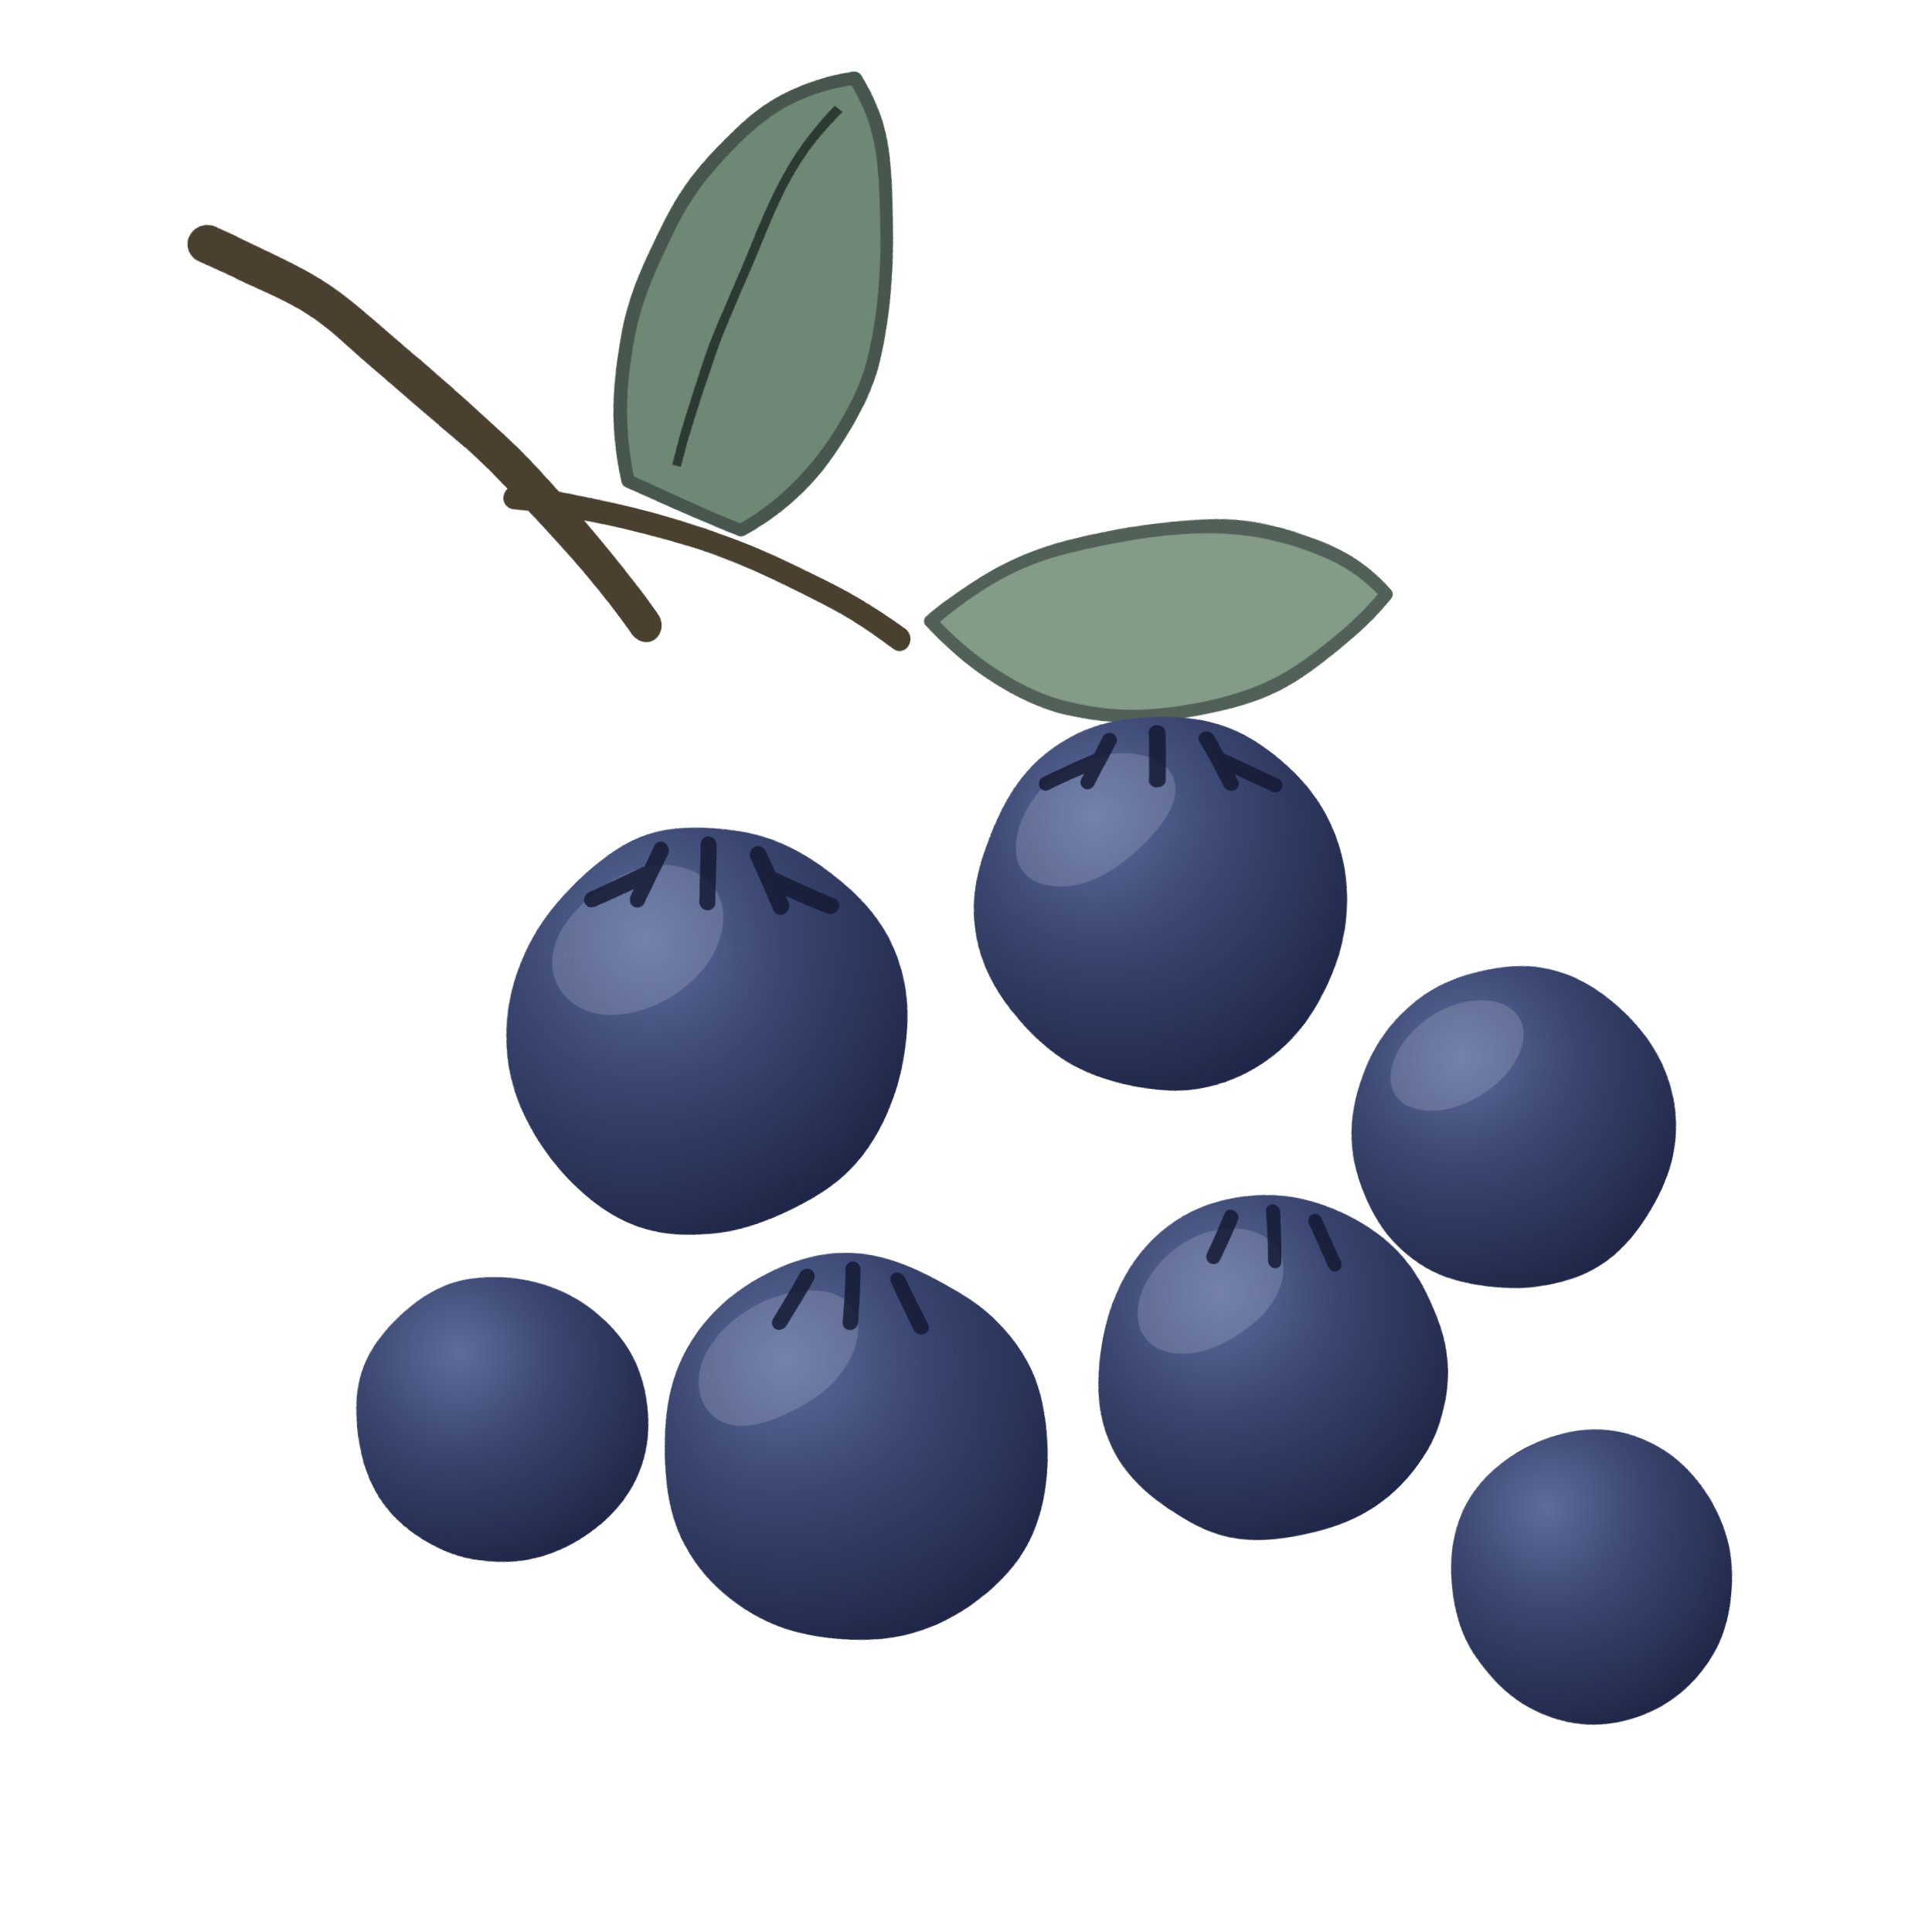
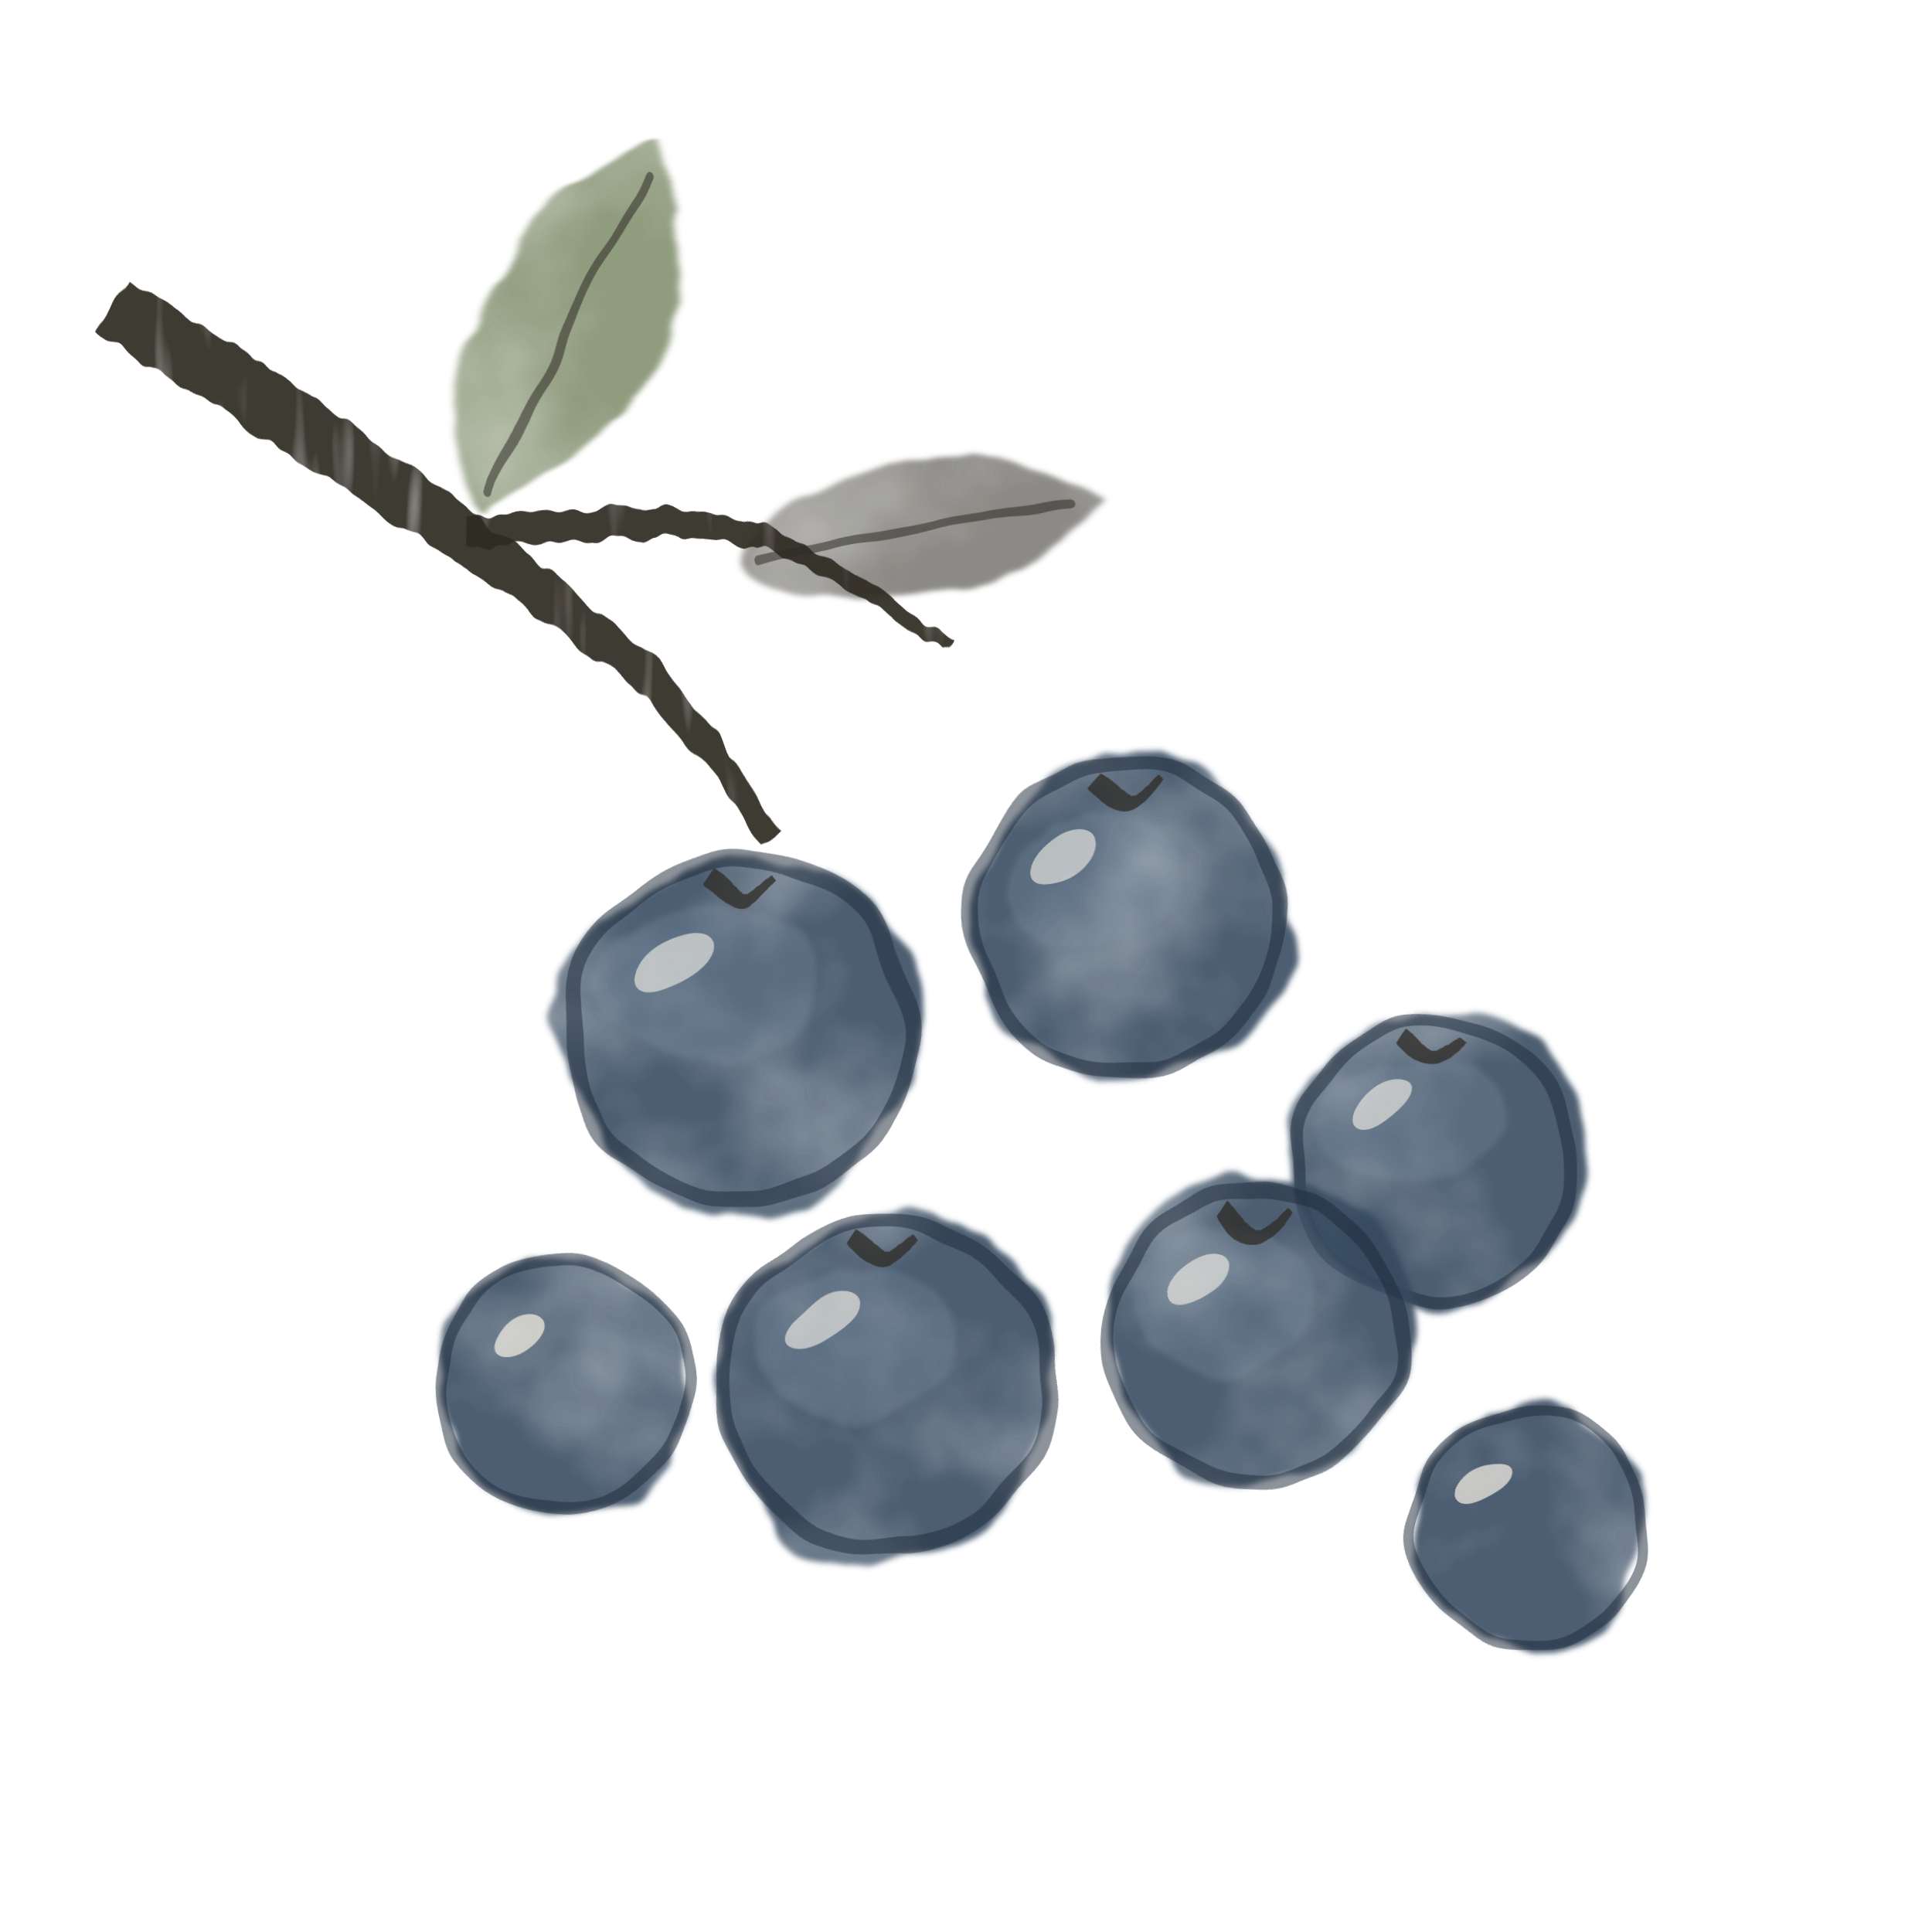
- <svg xmlns="http://www.w3.org/2000/svg" viewBox="0 0 240 240" role="img" aria-label="蓝莓 Blueberries">
+ <svg xmlns="http://www.w3.org/2000/svg" viewBox="0 0 240 240" role="img" aria-label="蓝莓 · Blueberries">
  <defs>
-     <filter id="bbw" x="-15%" y="-15%" width="130%" height="130%">
-       <feTurbulence type="fractalNoise" baseFrequency="0.034" numOctaves="2" seed="12" result="t" />
-       <feDisplacementMap in="SourceGraphic" in2="t" scale="3" xChannelSelector="R" yChannelSelector="G" />
+     <filter id="wash" x="-25%" y="-25%" width="150%" height="150%">
+       <feTurbulence type="fractalNoise" baseFrequency="0.045" numOctaves="4" seed="11" result="cloud" />
+       <feDisplacementMap in="SourceGraphic" in2="cloud" scale="7" xChannelSelector="R" yChannelSelector="G" result="bled" />
+       <feColorMatrix in="cloud" type="matrix" values="0 0 0 0 0  0 0 0 0 0  0 0 0 0 0  -0.8 0 0 0 1.32" result="pool" />
+       <feComposite in="bled" in2="pool" operator="in" result="mottled" />
+       <feGaussianBlur in="mottled" stdDeviation="0.35" />
    </filter>
-     <radialGradient id="bb" cx="34%" cy="28%" r="80%">
-       <stop offset="0" stop-color="#5F6C9C" />
-       <stop offset="44%" stop-color="#3A4670" />
-       <stop offset="100%" stop-color="#1D2444" />
-     </radialGradient>
+     <filter id="ink" x="-15%" y="-15%" width="130%" height="130%">
+       <feTurbulence type="fractalNoise" baseFrequency="0.08" numOctaves="2" seed="11" result="n" />
+       <feDisplacementMap in="SourceGraphic" in2="n" scale="2.6" xChannelSelector="R" yChannelSelector="G" />
+     </filter>
+     <filter id="dry" x="-15%" y="-15%" width="130%" height="130%">
+       <feTurbulence type="fractalNoise" baseFrequency="0.32 0.045" numOctaves="2" seed="11" result="hair" />
+       <feColorMatrix in="hair" type="matrix" values="0 0 0 0 0  0 0 0 0 0  0 0 0 0 0  0 0 0 -1.7 2.05" result="gaps" />
+       <feDisplacementMap in="SourceGraphic" in2="hair" scale="2.2" xChannelSelector="R" yChannelSelector="G" result="rough" />
+       <feComposite in="rough" in2="gaps" operator="in" />
+     </filter>
  </defs>
-   <g filter="url(#bbw)">
-     <g fill="none" stroke="#4A4030" stroke-linecap="round">
-       <path d="M26 30c22 12 40 28 54 48" stroke-width="4.4" />
-       <path d="M64 62c18 2 34 8 48 18" stroke-width="2.8" />
-     </g>
-     <g stroke="#33453A" stroke-width="1.6" stroke-linejoin="round">
-       <path d="M78 60c-4-24 10-46 28-50 10 20 2 46-14 56Z" fill="#5F7A66" opacity=".9" />
-       <path d="M84 58c4-18 12-34 20-44" fill="none" stroke="#2C3B31" stroke-width="1.1" />
-       <path d="M116 78c18-16 44-16 56-4-14 18-42 20-56 4Z" fill="#6E8A72" opacity=".85" />
-     </g>
-     <g>
-       <circle cx="88" cy="128" r="25" fill="url(#bb)" />
-       <circle cx="144" cy="112" r="23" fill="url(#bb)" />
-       <circle cx="188" cy="140" r="20" fill="url(#bb)" />
-       <circle cx="106" cy="180" r="24" fill="url(#bb)" />
-       <circle cx="158" cy="170" r="22" fill="url(#bb)" />
-       <circle cx="198" cy="196" r="18" fill="url(#bb)" />
-       <circle cx="62" cy="176" r="18" fill="url(#bb)" />
-     </g>
-     <g fill="#B9C3DC" opacity=".24">
-       <ellipse cx="79" cy="117" rx="12" ry="8" transform="rotate(-32 79 117)" />
-       <ellipse cx="136" cy="102" rx="11" ry="7" transform="rotate(-32 136 102)" />
-       <ellipse cx="97" cy="169" rx="11" ry="7" transform="rotate(-32 97 169)" />
-       <ellipse cx="150" cy="160" rx="10" ry="6.5" transform="rotate(-32 150 160)" />
-       <ellipse cx="181" cy="131" rx="9" ry="6" transform="rotate(-32 181 131)" />
-     </g>
-     <g fill="none" stroke="#141A33" stroke-width="2" stroke-linecap="round" opacity=".85">
-       <g transform="translate(88 105)">
-         <path d="M0 0v7M-6 1l-3 6M6 1l3 6M-8 4l-7 3M8 4l7 3" />
-       </g>
-       <g transform="translate(144 91) scale(.92)">
-         <path d="M0 0v7M-6 1l-3 6M6 1l3 6M-8 4l-7 3M8 4l7 3" />
-       </g>
-       <g transform="translate(106 158) scale(.96)">
-         <path d="M0 0v7M-6 1l-3 6M6 1l3 6" />
-       </g>
-       <g transform="translate(158 150) scale(.88)">
-         <path d="M0 0v7M-6 1l-3 6M6 1l3 6" />
-       </g>
-     </g>
+   <path d="M12.0 41.1 L13.4 42.0 L15.1 43.1 L17.1 44.4 L19.3 45.8 L21.7 47.4 L24.2 49.0 L26.9 50.7 L29.7 52.5 L32.5 54.3 L35.4 56.1 L38.2 57.9 L40.9 59.6 L43.5 61.3 L46.0 62.9 L48.4 64.5 L50.9 66.1 L53.4 67.8 L55.9 69.4 L58.4 71.1 L61.0 72.7 L63.5 74.4 L65.9 76.1 L68.3 77.7 L70.6 79.3 L72.8 80.9 L74.9 82.5 L76.8 84.0 L78.6 85.5 L80.2 87.0 L81.8 88.6 L83.3 90.2 L84.8 91.8 L86.1 93.4 L87.4 95.0 L88.6 96.5 L89.8 98.0 L90.8 99.4 L91.8 100.7 L92.7 101.9 L93.5 103.0 L94.3 104.0 L95.0 104.8 L97.0 103.2 L96.5 102.4 L95.9 101.4 L95.1 100.3 L94.3 99.0 L93.4 97.6 L92.4 96.1 L91.4 94.5 L90.2 92.8 L89.0 91.1 L87.6 89.4 L86.2 87.6 L84.7 85.9 L83.1 84.2 L81.4 82.5 L79.6 80.8 L77.7 79.1 L75.7 77.3 L73.6 75.4 L71.4 73.6 L69.1 71.7 L66.8 69.8 L64.4 68.0 L62.0 66.1 L59.6 64.2 L57.2 62.4 L54.8 60.6 L52.4 58.8 L50.0 57.1 L47.6 55.3 L45.0 53.5 L42.3 51.6 L39.5 49.8 L36.7 47.9 L33.9 46.0 L31.1 44.3 L28.4 42.5 L25.8 40.9 L23.3 39.4 L21.1 38.0 L19.1 36.8 L17.4 35.8 L16.0 34.9Z" fill="#2E2A24" opacity="0.92" filter="url(#dry)" />
+   <path d="M58.0 67.9 L59.5 67.9 L61.3 67.8 L63.3 67.7 L65.6 67.6 L68.1 67.4 L70.7 67.3 L73.5 67.1 L76.3 67.0 L79.1 66.9 L81.8 66.8 L84.5 66.8 L87.1 66.9 L89.5 67.1 L91.7 67.5 L93.7 67.9 L95.9 68.6 L98.1 69.4 L100.3 70.4 L102.4 71.5 L104.5 72.7 L106.6 73.9 L108.6 75.1 L110.4 76.2 L112.2 77.4 L113.8 78.4 L115.3 79.3 L116.6 80.1 L117.6 80.6 L118.4 79.4 L117.4 78.7 L116.2 77.9 L114.8 77.0 L113.2 75.9 L111.5 74.7 L109.6 73.4 L107.7 72.1 L105.6 70.8 L103.5 69.6 L101.3 68.4 L99.1 67.2 L96.8 66.2 L94.6 65.3 L92.3 64.5 L90.0 64.0 L87.4 63.6 L84.7 63.3 L81.9 63.2 L79.0 63.1 L76.2 63.1 L73.3 63.2 L70.5 63.3 L67.8 63.4 L65.3 63.6 L63.1 63.8 L61.0 63.9 L59.3 64.0 L58.0 64.1Z" fill="#2E2A24" opacity="0.92" filter="url(#dry)" />
+   <g transform="translate(60.0 64.0) rotate(-64.0)">
+     <path d="M0 0C14.6 -15.0 37.4 -13.8 52.0 0C36.4 10.8 13.5 13.5 0 0Z" fill="#6D7D57" opacity="0.76" filter="url(#wash)" />
+     <path d="M3.1 0Q26.0 -1.5 46.8 0" fill="none" stroke="#2E2A24" stroke-width="1.1" stroke-linecap="round" opacity=".55" filter="url(#ink)" />
  </g>
+   <g transform="translate(92.0 70.0) rotate(-10.0)">
+     <path d="M0 0C12.9 -13.0 33.1 -12.0 46.0 0C32.2 9.4 12.0 11.7 0 0Z" fill="#2E2A24" opacity="0.55" filter="url(#wash)" />
+     <path d="M2.8 0Q23.0 -1.3 41.4 0" fill="none" stroke="#2E2A24" stroke-width="1.1" stroke-linecap="round" opacity=".55" filter="url(#ink)" />
+   </g>
+   <ellipse cx="92.0" cy="128.0" rx="22.0" ry="22.0" fill="#34485F" opacity="0.88" filter="url(#wash)" />
+   <ellipse cx="92.0" cy="128.0" rx="21.1" ry="21.1" fill="none" stroke="#1C2838" stroke-width="2.0" opacity=".5" filter="url(#ink)" />
+   <ellipse cx="84.1" cy="119.6" rx="5.3" ry="2.6" fill="#F4EFE3" opacity=".72" transform="rotate(-35 84.1 119.6)" filter="url(#ink)" />
+   <ellipse cx="140.0" cy="114.0" rx="20.0" ry="20.0" fill="#34485F" opacity="0.88" filter="url(#wash)" />
+   <ellipse cx="140.0" cy="114.0" rx="19.2" ry="19.2" fill="none" stroke="#1C2838" stroke-width="1.8" opacity=".5" filter="url(#ink)" />
+   <ellipse cx="132.8" cy="106.4" rx="4.8" ry="2.4" fill="#F4EFE3" opacity=".72" transform="rotate(-35 132.8 106.4)" filter="url(#ink)" />
+   <ellipse cx="178.0" cy="144.0" rx="18.0" ry="18.0" fill="#34485F" opacity="0.88" filter="url(#wash)" />
+   <ellipse cx="178.0" cy="144.0" rx="17.3" ry="17.3" fill="none" stroke="#1C2838" stroke-width="1.6" opacity=".5" filter="url(#ink)" />
+   <ellipse cx="171.5" cy="137.2" rx="4.3" ry="2.2" fill="#F4EFE3" opacity=".72" transform="rotate(-35 171.5 137.2)" filter="url(#ink)" />
+   <ellipse cx="110.0" cy="172.0" rx="21.0" ry="21.0" fill="#34485F" opacity="0.88" filter="url(#wash)" />
+   <ellipse cx="110.0" cy="172.0" rx="20.2" ry="20.2" fill="none" stroke="#1C2838" stroke-width="1.9" opacity=".5" filter="url(#ink)" />
+   <ellipse cx="102.4" cy="164.0" rx="5.0" ry="2.5" fill="#F4EFE3" opacity=".72" transform="rotate(-35 102.4 164.0)" filter="url(#ink)" />
+   <ellipse cx="156.0" cy="166.0" rx="19.0" ry="19.0" fill="#34485F" opacity="0.88" filter="url(#wash)" />
+   <ellipse cx="156.0" cy="166.0" rx="18.2" ry="18.2" fill="none" stroke="#1C2838" stroke-width="1.7" opacity=".5" filter="url(#ink)" />
+   <ellipse cx="149.2" cy="158.8" rx="4.6" ry="2.3" fill="#F4EFE3" opacity=".72" transform="rotate(-35 149.2 158.8)" filter="url(#ink)" />
+   <ellipse cx="190.0" cy="190.0" rx="15.0" ry="15.0" fill="#34485F" opacity="0.88" filter="url(#wash)" />
+   <ellipse cx="190.0" cy="190.0" rx="14.4" ry="14.4" fill="none" stroke="#1C2838" stroke-width="1.3" opacity=".5" filter="url(#ink)" />
+   <ellipse cx="184.6" cy="184.3" rx="3.6" ry="1.8" fill="#F4EFE3" opacity=".72" transform="rotate(-35 184.6 184.3)" filter="url(#ink)" />
+   <ellipse cx="70.0" cy="172.0" rx="16.0" ry="16.0" fill="#34485F" opacity="0.88" filter="url(#wash)" />
+   <ellipse cx="70.0" cy="172.0" rx="15.4" ry="15.4" fill="none" stroke="#1C2838" stroke-width="1.4" opacity=".5" filter="url(#ink)" />
+   <ellipse cx="64.2" cy="165.9" rx="3.8" ry="1.9" fill="#F4EFE3" opacity=".72" transform="rotate(-35 64.2 165.9)" filter="url(#ink)" />
+   <ellipse cx="87.6" cy="122.5" rx="13.2" ry="9.9" fill="#8FA3B8" opacity=".22" filter="url(#wash)" />
+   <ellipse cx="136.0" cy="109.0" rx="12.0" ry="9.0" fill="#8FA3B8" opacity=".22" filter="url(#wash)" />
+   <ellipse cx="174.4" cy="139.5" rx="10.8" ry="8.1" fill="#8FA3B8" opacity=".22" filter="url(#wash)" />
+   <ellipse cx="105.8" cy="166.8" rx="12.6" ry="9.5" fill="#8FA3B8" opacity=".22" filter="url(#wash)" />
+   <ellipse cx="152.2" cy="161.2" rx="11.4" ry="8.6" fill="#8FA3B8" opacity=".22" filter="url(#wash)" />
+   <path d="M87.3 109.9 L87.4 110.0 L87.5 110.2 L87.7 110.4 L88.0 110.7 L88.3 111.0 L88.6 111.3 L88.9 111.6 L89.3 111.9 L89.7 112.2 L90.1 112.4 L90.5 112.6 L91.0 112.8 L91.5 112.9 L92.0 112.9 L92.5 112.8 L92.9 112.6 L93.3 112.3 L93.6 112.1 L94.0 111.8 L94.3 111.5 L94.7 111.1 L95.0 110.8 L95.3 110.5 L95.5 110.2 L95.8 109.9 L96.0 109.7 L96.1 109.5 L96.3 109.3 L95.7 108.7 L95.5 108.8 L95.3 109.0 L95.0 109.2 L94.8 109.4 L94.5 109.7 L94.2 110.0 L93.8 110.2 L93.5 110.5 L93.2 110.7 L92.9 110.9 L92.6 111.1 L92.3 111.1 L92.1 111.1 L92.0 111.1 L91.9 111.0 L91.8 110.9 L91.6 110.8 L91.4 110.6 L91.1 110.3 L90.8 110.1 L90.6 109.8 L90.3 109.5 L90.0 109.2 L89.7 108.9 L89.5 108.7 L89.2 108.5 L89.0 108.3 L88.7 108.1Z" fill="#2E2A24" opacity="0.75" filter="url(#ink)" />
+   <path d="M135.3 97.9 L135.4 98.0 L135.5 98.2 L135.7 98.4 L136.0 98.7 L136.3 99.0 L136.6 99.3 L136.9 99.6 L137.3 99.9 L137.7 100.2 L138.1 100.4 L138.5 100.6 L139.0 100.8 L139.5 100.9 L140.0 100.9 L140.5 100.8 L140.9 100.6 L141.3 100.3 L141.6 100.1 L142.0 99.8 L142.3 99.5 L142.7 99.1 L143.0 98.8 L143.3 98.5 L143.5 98.2 L143.8 97.9 L144.0 97.7 L144.1 97.5 L144.3 97.3 L143.7 96.7 L143.5 96.8 L143.3 97.0 L143.0 97.2 L142.8 97.4 L142.5 97.7 L142.2 98.0 L141.8 98.2 L141.5 98.5 L141.2 98.7 L140.9 98.9 L140.6 99.1 L140.3 99.1 L140.1 99.1 L140.0 99.1 L139.9 99.0 L139.8 98.9 L139.6 98.8 L139.4 98.6 L139.1 98.3 L138.8 98.1 L138.6 97.8 L138.3 97.5 L138.0 97.2 L137.7 96.9 L137.5 96.7 L137.2 96.5 L137.0 96.3 L136.7 96.1Z" fill="#2E2A24" opacity="0.75" filter="url(#ink)" />
+   <path d="M173.3 129.9 L173.4 130.0 L173.5 130.2 L173.7 130.4 L174.0 130.7 L174.3 131.0 L174.6 131.3 L174.9 131.6 L175.3 131.9 L175.7 132.2 L176.1 132.4 L176.5 132.6 L177.0 132.8 L177.5 132.9 L178.0 132.9 L178.5 132.8 L178.9 132.6 L179.3 132.3 L179.6 132.1 L180.0 131.8 L180.3 131.5 L180.7 131.1 L181.0 130.8 L181.3 130.5 L181.5 130.2 L181.8 129.9 L182.0 129.7 L182.1 129.5 L182.3 129.3 L181.7 128.7 L181.5 128.8 L181.3 129.0 L181.0 129.2 L180.8 129.4 L180.5 129.7 L180.2 130.0 L179.8 130.2 L179.5 130.5 L179.2 130.7 L178.9 130.9 L178.6 131.1 L178.3 131.1 L178.1 131.1 L178.0 131.1 L177.9 131.0 L177.8 130.9 L177.6 130.8 L177.4 130.6 L177.1 130.3 L176.8 130.1 L176.6 129.8 L176.3 129.5 L176.0 129.2 L175.7 128.9 L175.5 128.7 L175.2 128.5 L175.0 128.3 L174.7 128.1Z" fill="#2E2A24" opacity="0.75" filter="url(#ink)" />
+   <path d="M105.3 154.9 L105.4 155.0 L105.5 155.2 L105.7 155.4 L106.0 155.7 L106.3 156.0 L106.6 156.3 L106.9 156.6 L107.3 156.9 L107.7 157.2 L108.1 157.4 L108.5 157.6 L109.0 157.8 L109.5 157.9 L110.0 157.9 L110.5 157.8 L110.9 157.6 L111.3 157.3 L111.6 157.1 L112.0 156.8 L112.3 156.5 L112.7 156.1 L113.0 155.8 L113.3 155.5 L113.5 155.2 L113.8 154.9 L114.0 154.7 L114.1 154.5 L114.3 154.3 L113.7 153.7 L113.5 153.8 L113.3 154.0 L113.0 154.2 L112.8 154.4 L112.5 154.7 L112.2 155.0 L111.8 155.2 L111.5 155.5 L111.2 155.7 L110.9 155.9 L110.6 156.1 L110.3 156.1 L110.1 156.1 L110.0 156.1 L109.9 156.0 L109.8 155.9 L109.6 155.8 L109.4 155.6 L109.1 155.3 L108.8 155.1 L108.6 154.8 L108.3 154.5 L108.0 154.2 L107.7 153.9 L107.5 153.7 L107.2 153.5 L107.0 153.3 L106.7 153.1Z" fill="#2E2A24" opacity="0.75" filter="url(#ink)" />
+   <path d="M151.3 150.9 L151.4 151.0 L151.5 151.2 L151.7 151.4 L152.0 151.7 L152.3 152.0 L152.6 152.3 L152.9 152.6 L153.3 152.9 L153.7 153.2 L154.1 153.4 L154.5 153.6 L155.0 153.8 L155.5 153.9 L156.0 153.9 L156.5 153.8 L156.9 153.6 L157.3 153.3 L157.6 153.1 L158.0 152.8 L158.3 152.5 L158.7 152.1 L159.0 151.8 L159.3 151.5 L159.5 151.2 L159.8 150.9 L160.0 150.7 L160.1 150.5 L160.3 150.3 L159.7 149.7 L159.5 149.8 L159.3 150.0 L159.0 150.2 L158.8 150.4 L158.5 150.7 L158.2 151.0 L157.8 151.2 L157.5 151.5 L157.2 151.7 L156.9 151.9 L156.6 152.1 L156.3 152.1 L156.1 152.1 L156.0 152.1 L155.9 152.0 L155.8 151.9 L155.6 151.8 L155.4 151.6 L155.1 151.3 L154.8 151.1 L154.6 150.8 L154.3 150.5 L154.0 150.2 L153.7 149.9 L153.5 149.7 L153.2 149.5 L153.0 149.3 L152.7 149.1Z" fill="#2E2A24" opacity="0.75" filter="url(#ink)" />
</svg>
